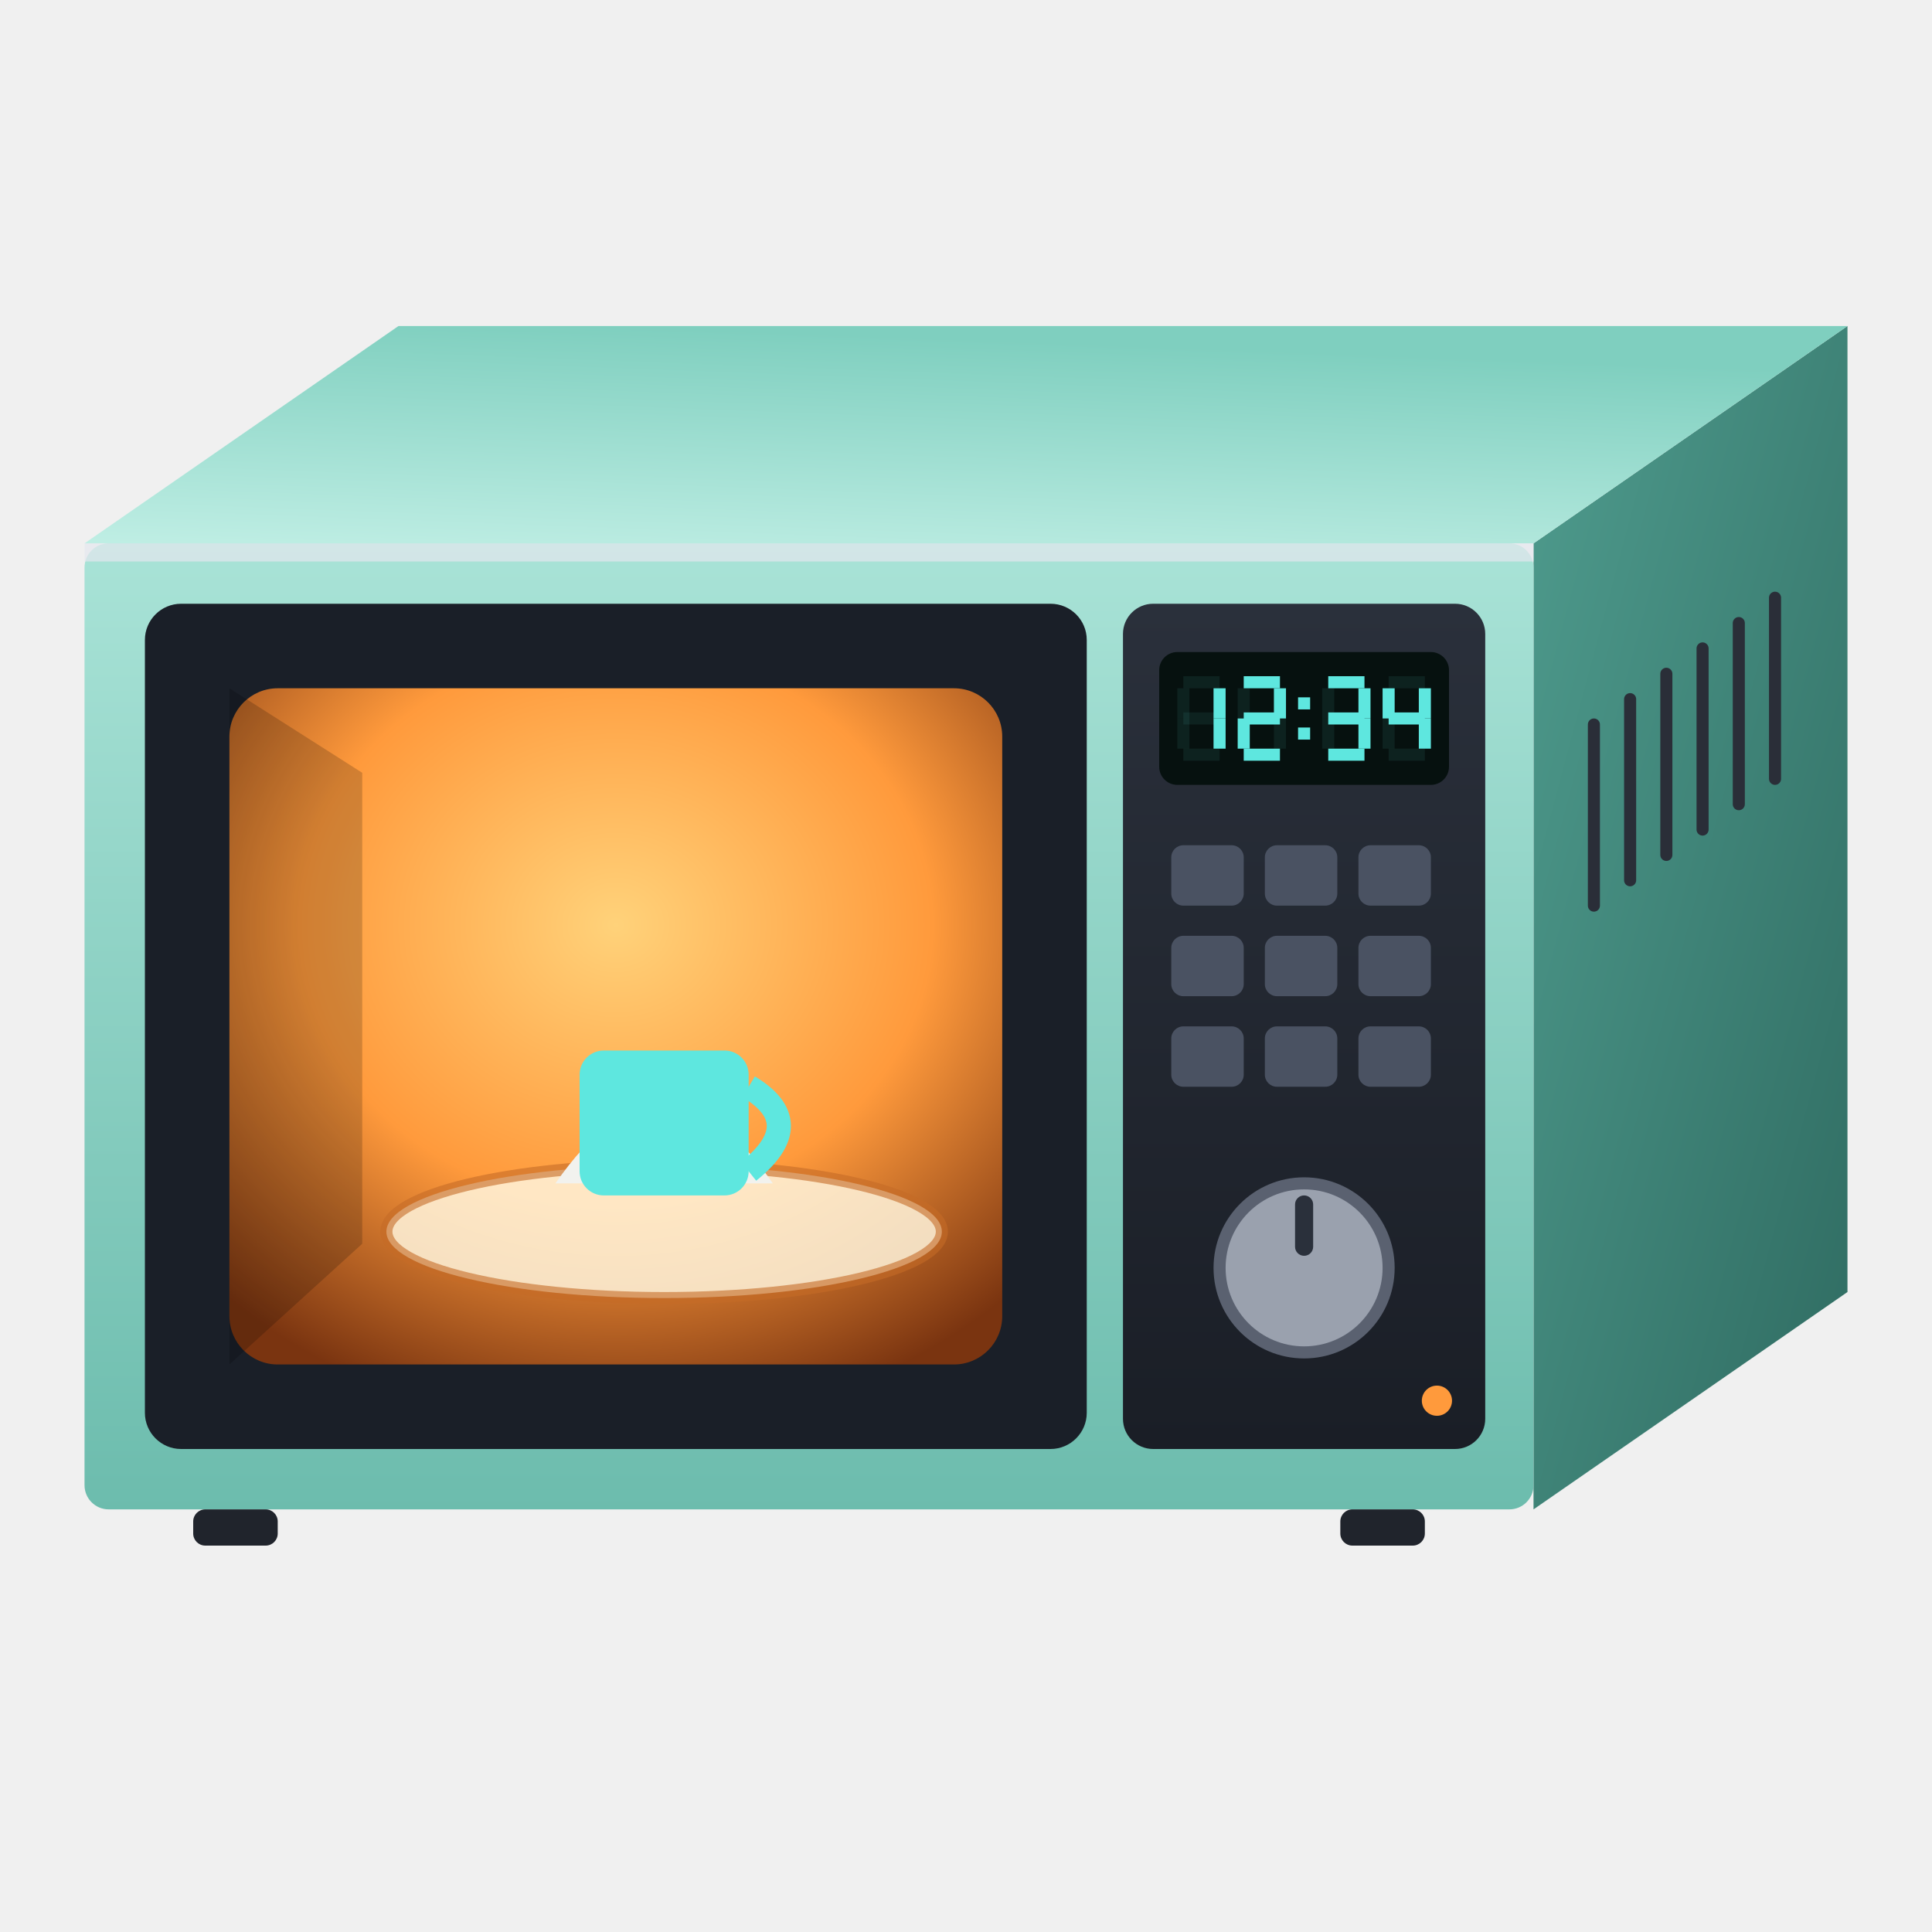
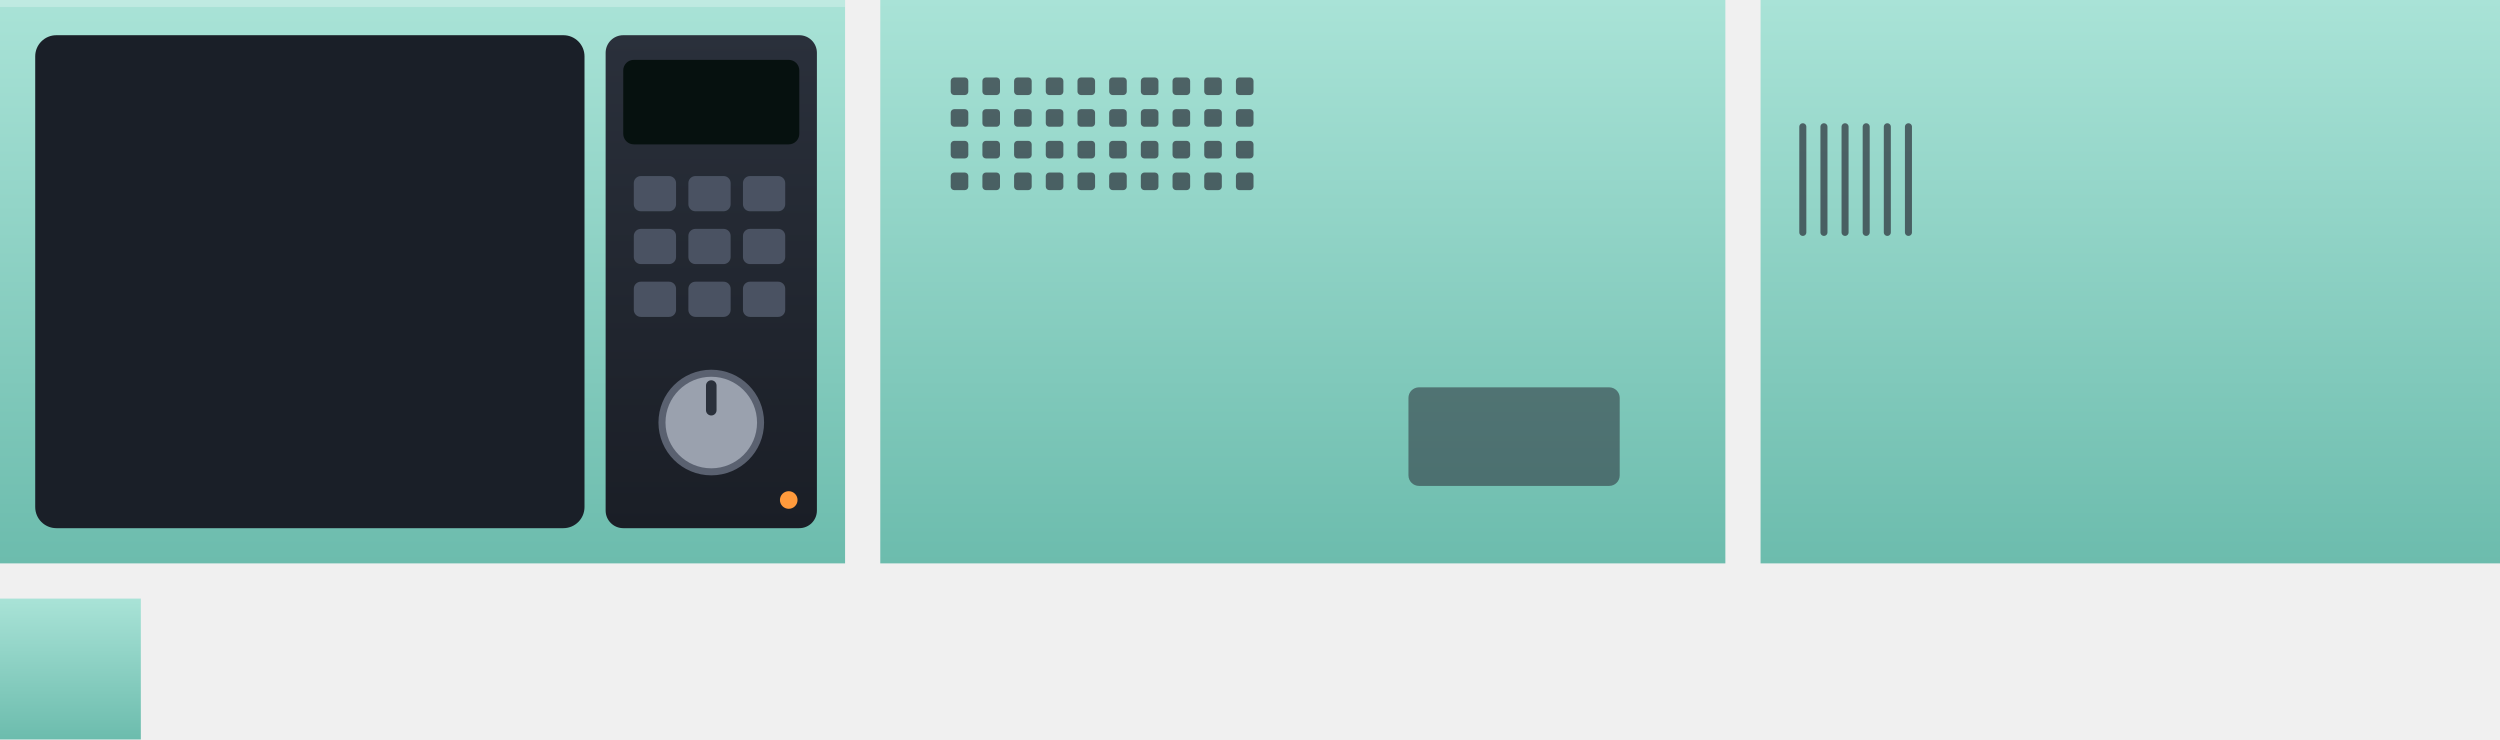
- <svg xmlns="http://www.w3.org/2000/svg" width="320" height="320" viewBox="0 0 320 320">
+ <svg xmlns="http://www.w3.org/2000/svg" width="710" height="210" viewBox="0 0 710 210">
  <defs>
-     <linearGradient id="top" x1="0" y1="1" x2="0.3" y2="0">
-       <stop offset="0" stop-color="#bfeee4" />
-       <stop offset="1" stop-color="#7fcfbf" />
-     </linearGradient>
-     <linearGradient id="side" x1="0" y1="0" x2="1" y2="1">
-       <stop offset="0" stop-color="#4f9c8e" />
-       <stop offset="1" stop-color="#2f6b61" />
-     </linearGradient>
-     <linearGradient id="front" x1="0" y1="0" x2="0" y2="1">
+     <linearGradient id="body" x1="0" y1="0" x2="0" y2="1">
      <stop offset="0" stop-color="#a9e3d7" />
      <stop offset="1" stop-color="#6cbcad" />
    </linearGradient>
-     <radialGradient id="glow" cx="0.5" cy="0.35" r="0.75">
-       <stop offset="0" stop-color="#ffd27a" />
-       <stop offset="0.55" stop-color="#ff9a3c" />
-       <stop offset="1" stop-color="#7a3410" />
-     </radialGradient>
    <linearGradient id="panel" x1="0" y1="0" x2="0" y2="1">
      <stop offset="0" stop-color="#2a303b" />
      <stop offset="1" stop-color="#1a1e26" />
    </linearGradient>
  </defs>
-   <polygon points="254,90 306,54 306,214 254,250" fill="url(#side)" />
-   <line x1="264" y1="120" x2="264" y2="150" stroke="#2a2e38" stroke-width="2" stroke-linecap="round" />
-   <line x1="270" y1="115.8" x2="270" y2="145.8" stroke="#2a2e38" stroke-width="2" stroke-linecap="round" />
-   <line x1="276" y1="111.6" x2="276" y2="141.6" stroke="#2a2e38" stroke-width="2" stroke-linecap="round" />
-   <line x1="282" y1="107.4" x2="282" y2="137.4" stroke="#2a2e38" stroke-width="2" stroke-linecap="round" />
-   <line x1="288" y1="103.2" x2="288" y2="133.2" stroke="#2a2e38" stroke-width="2" stroke-linecap="round" />
-   <line x1="294" y1="99" x2="294" y2="129" stroke="#2a2e38" stroke-width="2" stroke-linecap="round" />
-   <polygon points="14,90 254,90 306,54 66,54" fill="url(#top)" />
-   <rect x="14" y="90" width="240" height="160" rx="4" fill="url(#front)" />
-   <rect x="14" y="90" width="240" height="3" fill="#e4e7ee" opacity="0.7" />
-   <rect x="186" y="100" width="60" height="140" rx="5" fill="url(#panel)" />
-   <rect x="192" y="108" width="48" height="22" rx="3" fill="#06110f" />
-   <rect x="196" y="112" width="6" height="2" fill="#5ee7df" opacity="0.08" />
-   <rect x="196" y="118" width="6" height="2" fill="#5ee7df" opacity="0.08" />
-   <rect x="196" y="124" width="6" height="2" fill="#5ee7df" opacity="0.08" />
-   <rect x="195" y="114" width="2" height="5" fill="#5ee7df" opacity="0.08" />
-   <rect x="195" y="119" width="2" height="5" fill="#5ee7df" opacity="0.08" />
-   <rect x="201" y="114" width="2" height="5" fill="#5ee7df" />
-   <rect x="201" y="119" width="2" height="5" fill="#5ee7df" />
-   <rect x="206" y="112" width="6" height="2" fill="#5ee7df" />
-   <rect x="206" y="118" width="6" height="2" fill="#5ee7df" />
-   <rect x="206" y="124" width="6" height="2" fill="#5ee7df" />
-   <rect x="205" y="114" width="2" height="5" fill="#5ee7df" opacity="0.08" />
-   <rect x="205" y="119" width="2" height="5" fill="#5ee7df" />
-   <rect x="211" y="114" width="2" height="5" fill="#5ee7df" />
-   <rect x="211" y="119" width="2" height="5" fill="#5ee7df" opacity="0.08" />
-   <rect x="215" y="115.5" width="2" height="2" fill="#5ee7df" />
-   <rect x="215" y="120.5" width="2" height="2" fill="#5ee7df" />
-   <rect x="220" y="112" width="6" height="2" fill="#5ee7df" />
-   <rect x="220" y="118" width="6" height="2" fill="#5ee7df" />
-   <rect x="220" y="124" width="6" height="2" fill="#5ee7df" />
-   <rect x="219" y="114" width="2" height="5" fill="#5ee7df" opacity="0.08" />
-   <rect x="219" y="119" width="2" height="5" fill="#5ee7df" opacity="0.08" />
-   <rect x="225" y="114" width="2" height="5" fill="#5ee7df" />
-   <rect x="225" y="119" width="2" height="5" fill="#5ee7df" />
-   <rect x="230" y="112" width="6" height="2" fill="#5ee7df" opacity="0.08" />
-   <rect x="230" y="118" width="6" height="2" fill="#5ee7df" />
-   <rect x="230" y="124" width="6" height="2" fill="#5ee7df" opacity="0.08" />
-   <rect x="229" y="114" width="2" height="5" fill="#5ee7df" />
-   <rect x="229" y="119" width="2" height="5" fill="#5ee7df" opacity="0.08" />
-   <rect x="235" y="114" width="2" height="5" fill="#5ee7df" />
-   <rect x="235" y="119" width="2" height="5" fill="#5ee7df" />
-   <rect x="194" y="140" width="12" height="10" rx="2" fill="#4a5262" />
-   <rect x="209.5" y="140" width="12" height="10" rx="2" fill="#4a5262" />
-   <rect x="225" y="140" width="12" height="10" rx="2" fill="#4a5262" />
-   <rect x="194" y="155" width="12" height="10" rx="2" fill="#4a5262" />
-   <rect x="209.5" y="155" width="12" height="10" rx="2" fill="#4a5262" />
-   <rect x="225" y="155" width="12" height="10" rx="2" fill="#4a5262" />
-   <rect x="194" y="170" width="12" height="10" rx="2" fill="#4a5262" />
-   <rect x="209.5" y="170" width="12" height="10" rx="2" fill="#4a5262" />
-   <rect x="225" y="170" width="12" height="10" rx="2" fill="#4a5262" />
-   <circle cx="216" cy="210" r="14" fill="#9aa1ae" stroke="#5a6170" stroke-width="2" />
-   <rect x="214.5" y="198" width="3" height="10" rx="1.5" fill="#2a303b" />
-   <circle cx="238" cy="232" r="2.5" fill="#ff9a3c" />
-   <rect x="24" y="100" width="156" height="140" rx="6" fill="#1a1f28" />
-   <rect x="38" y="114" width="128" height="112" rx="8" fill="url(#glow)" />
-   <polygon points="38,114 60,128 60,206 38,226" fill="#000000" opacity="0.18" />
-   <ellipse cx="110" cy="204" rx="46" ry="11" fill="#fff4dc" opacity="0.85" />
-   <ellipse cx="110" cy="204" rx="46" ry="11" fill="none" stroke="#c46a26" stroke-width="2" opacity="0.6" />
-   <path d="M 92 196 q 18 -26 36 0 z" fill="#f2f2ee" />
-   <rect x="96" y="174" width="28" height="24" rx="4" fill="#5ee7df" />
-   <path d="M 124 180 q 10 6 0 14" fill="none" stroke="#5ee7df" stroke-width="4" />
-   <rect x="32" y="250" width="14" height="6" rx="2" fill="#20242c" />
-   <rect x="222" y="250" width="14" height="6" rx="2" fill="#20242c" />
+   <g transform="translate(0 0)">
+     <rect width="240" height="160" fill="url(#body)" />
+     <rect width="240" height="2" fill="#ffffff" opacity="0.25" />
+     <rect x="10" y="10" width="156" height="140" rx="6" fill="#1a1f28" />
+     <rect x="172" y="10" width="60" height="140" rx="5" fill="url(#panel)" />
+     <rect x="177" y="17" width="50" height="24" rx="3" fill="#06110f" />
+     <rect x="180" y="50" width="12" height="10" rx="2" fill="#4a5262" />
+     <rect x="195.5" y="50" width="12" height="10" rx="2" fill="#4a5262" />
+     <rect x="211" y="50" width="12" height="10" rx="2" fill="#4a5262" />
+     <rect x="180" y="65" width="12" height="10" rx="2" fill="#4a5262" />
+     <rect x="195.5" y="65" width="12" height="10" rx="2" fill="#4a5262" />
+     <rect x="211" y="65" width="12" height="10" rx="2" fill="#4a5262" />
+     <rect x="180" y="80" width="12" height="10" rx="2" fill="#4a5262" />
+     <rect x="195.5" y="80" width="12" height="10" rx="2" fill="#4a5262" />
+     <rect x="211" y="80" width="12" height="10" rx="2" fill="#4a5262" />
+     <circle cx="202" cy="120" r="14" fill="#9aa1ae" stroke="#5a6170" stroke-width="2" />
+     <rect x="200.5" y="108" width="3" height="10" rx="1.5" fill="#2a303b" />
+     <circle cx="224" cy="142" r="2.5" fill="#ff9a3c" />
+   </g>
+   <g transform="translate(250 0)">
+     <rect width="240" height="160" fill="url(#body)" />
+     <rect x="20" y="22" width="5" height="5" rx="1" fill="#2a2e38" opacity="0.7" />
+     <rect x="29" y="22" width="5" height="5" rx="1" fill="#2a2e38" opacity="0.7" />
+     <rect x="38" y="22" width="5" height="5" rx="1" fill="#2a2e38" opacity="0.7" />
+     <rect x="47" y="22" width="5" height="5" rx="1" fill="#2a2e38" opacity="0.7" />
+     <rect x="56" y="22" width="5" height="5" rx="1" fill="#2a2e38" opacity="0.7" />
+     <rect x="65" y="22" width="5" height="5" rx="1" fill="#2a2e38" opacity="0.7" />
+     <rect x="74" y="22" width="5" height="5" rx="1" fill="#2a2e38" opacity="0.7" />
+     <rect x="83" y="22" width="5" height="5" rx="1" fill="#2a2e38" opacity="0.7" />
+     <rect x="92" y="22" width="5" height="5" rx="1" fill="#2a2e38" opacity="0.7" />
+     <rect x="101" y="22" width="5" height="5" rx="1" fill="#2a2e38" opacity="0.7" />
+     <rect x="20" y="31" width="5" height="5" rx="1" fill="#2a2e38" opacity="0.7" />
+     <rect x="29" y="31" width="5" height="5" rx="1" fill="#2a2e38" opacity="0.7" />
+     <rect x="38" y="31" width="5" height="5" rx="1" fill="#2a2e38" opacity="0.7" />
+     <rect x="47" y="31" width="5" height="5" rx="1" fill="#2a2e38" opacity="0.7" />
+     <rect x="56" y="31" width="5" height="5" rx="1" fill="#2a2e38" opacity="0.7" />
+     <rect x="65" y="31" width="5" height="5" rx="1" fill="#2a2e38" opacity="0.7" />
+     <rect x="74" y="31" width="5" height="5" rx="1" fill="#2a2e38" opacity="0.7" />
+     <rect x="83" y="31" width="5" height="5" rx="1" fill="#2a2e38" opacity="0.7" />
+     <rect x="92" y="31" width="5" height="5" rx="1" fill="#2a2e38" opacity="0.7" />
+     <rect x="101" y="31" width="5" height="5" rx="1" fill="#2a2e38" opacity="0.7" />
+     <rect x="20" y="40" width="5" height="5" rx="1" fill="#2a2e38" opacity="0.7" />
+     <rect x="29" y="40" width="5" height="5" rx="1" fill="#2a2e38" opacity="0.7" />
+     <rect x="38" y="40" width="5" height="5" rx="1" fill="#2a2e38" opacity="0.7" />
+     <rect x="47" y="40" width="5" height="5" rx="1" fill="#2a2e38" opacity="0.7" />
+     <rect x="56" y="40" width="5" height="5" rx="1" fill="#2a2e38" opacity="0.7" />
+     <rect x="65" y="40" width="5" height="5" rx="1" fill="#2a2e38" opacity="0.7" />
+     <rect x="74" y="40" width="5" height="5" rx="1" fill="#2a2e38" opacity="0.7" />
+     <rect x="83" y="40" width="5" height="5" rx="1" fill="#2a2e38" opacity="0.7" />
+     <rect x="92" y="40" width="5" height="5" rx="1" fill="#2a2e38" opacity="0.7" />
+     <rect x="101" y="40" width="5" height="5" rx="1" fill="#2a2e38" opacity="0.7" />
+     <rect x="20" y="49" width="5" height="5" rx="1" fill="#2a2e38" opacity="0.7" />
+     <rect x="29" y="49" width="5" height="5" rx="1" fill="#2a2e38" opacity="0.7" />
+     <rect x="38" y="49" width="5" height="5" rx="1" fill="#2a2e38" opacity="0.7" />
+     <rect x="47" y="49" width="5" height="5" rx="1" fill="#2a2e38" opacity="0.7" />
+     <rect x="56" y="49" width="5" height="5" rx="1" fill="#2a2e38" opacity="0.7" />
+     <rect x="65" y="49" width="5" height="5" rx="1" fill="#2a2e38" opacity="0.7" />
+     <rect x="74" y="49" width="5" height="5" rx="1" fill="#2a2e38" opacity="0.7" />
+     <rect x="83" y="49" width="5" height="5" rx="1" fill="#2a2e38" opacity="0.7" />
+     <rect x="92" y="49" width="5" height="5" rx="1" fill="#2a2e38" opacity="0.7" />
+     <rect x="101" y="49" width="5" height="5" rx="1" fill="#2a2e38" opacity="0.7" />
+     <rect x="150" y="110" width="60" height="28" rx="3" fill="#2a2e38" opacity="0.55" />
+   </g>
+   <g transform="translate(500 0)">
+     <rect width="210" height="160" fill="url(#body)" />
+     <line x1="12" y1="36" x2="12" y2="66" stroke="#2a2e38" stroke-width="2" stroke-linecap="round" opacity="0.7" />
+     <line x1="18" y1="36" x2="18" y2="66" stroke="#2a2e38" stroke-width="2" stroke-linecap="round" opacity="0.7" />
+     <line x1="24" y1="36" x2="24" y2="66" stroke="#2a2e38" stroke-width="2" stroke-linecap="round" opacity="0.7" />
+     <line x1="30" y1="36" x2="30" y2="66" stroke="#2a2e38" stroke-width="2" stroke-linecap="round" opacity="0.7" />
+     <line x1="36" y1="36" x2="36" y2="66" stroke="#2a2e38" stroke-width="2" stroke-linecap="round" opacity="0.7" />
+     <line x1="42" y1="36" x2="42" y2="66" stroke="#2a2e38" stroke-width="2" stroke-linecap="round" opacity="0.7" />
+   </g>
+   <g transform="translate(0 170)">
+     <rect width="40" height="40" fill="url(#body)" />
+   </g>
</svg>
